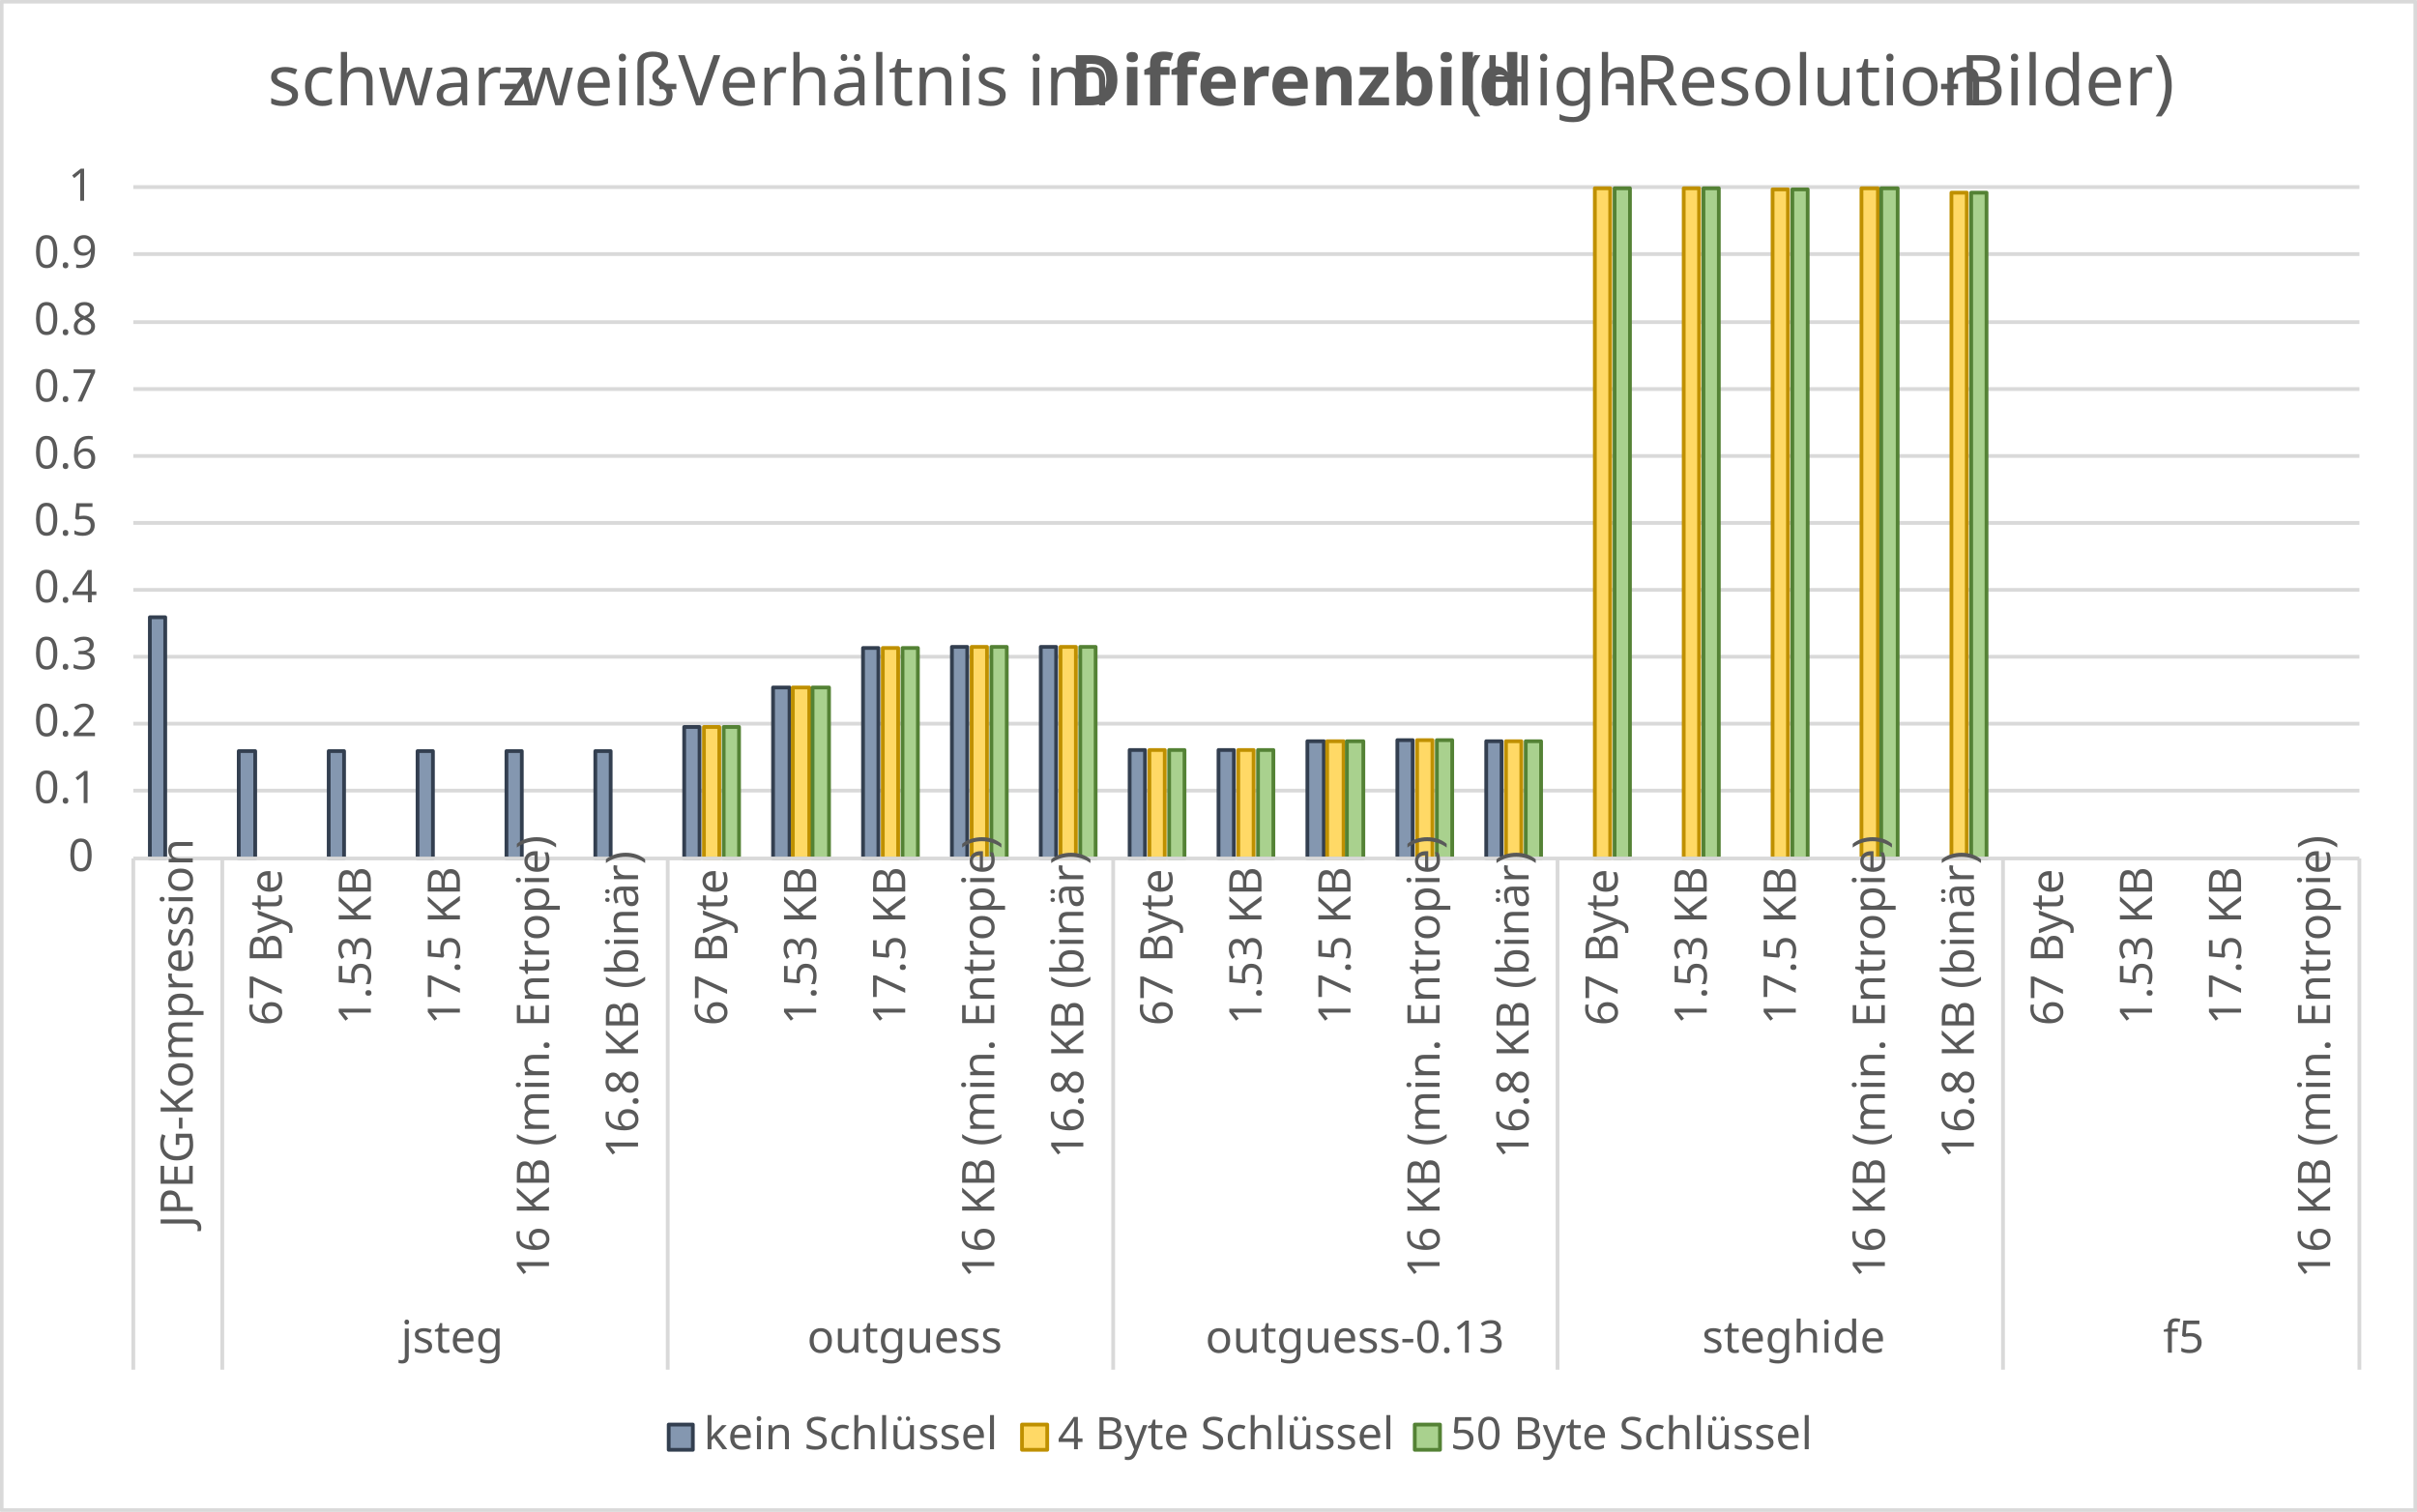
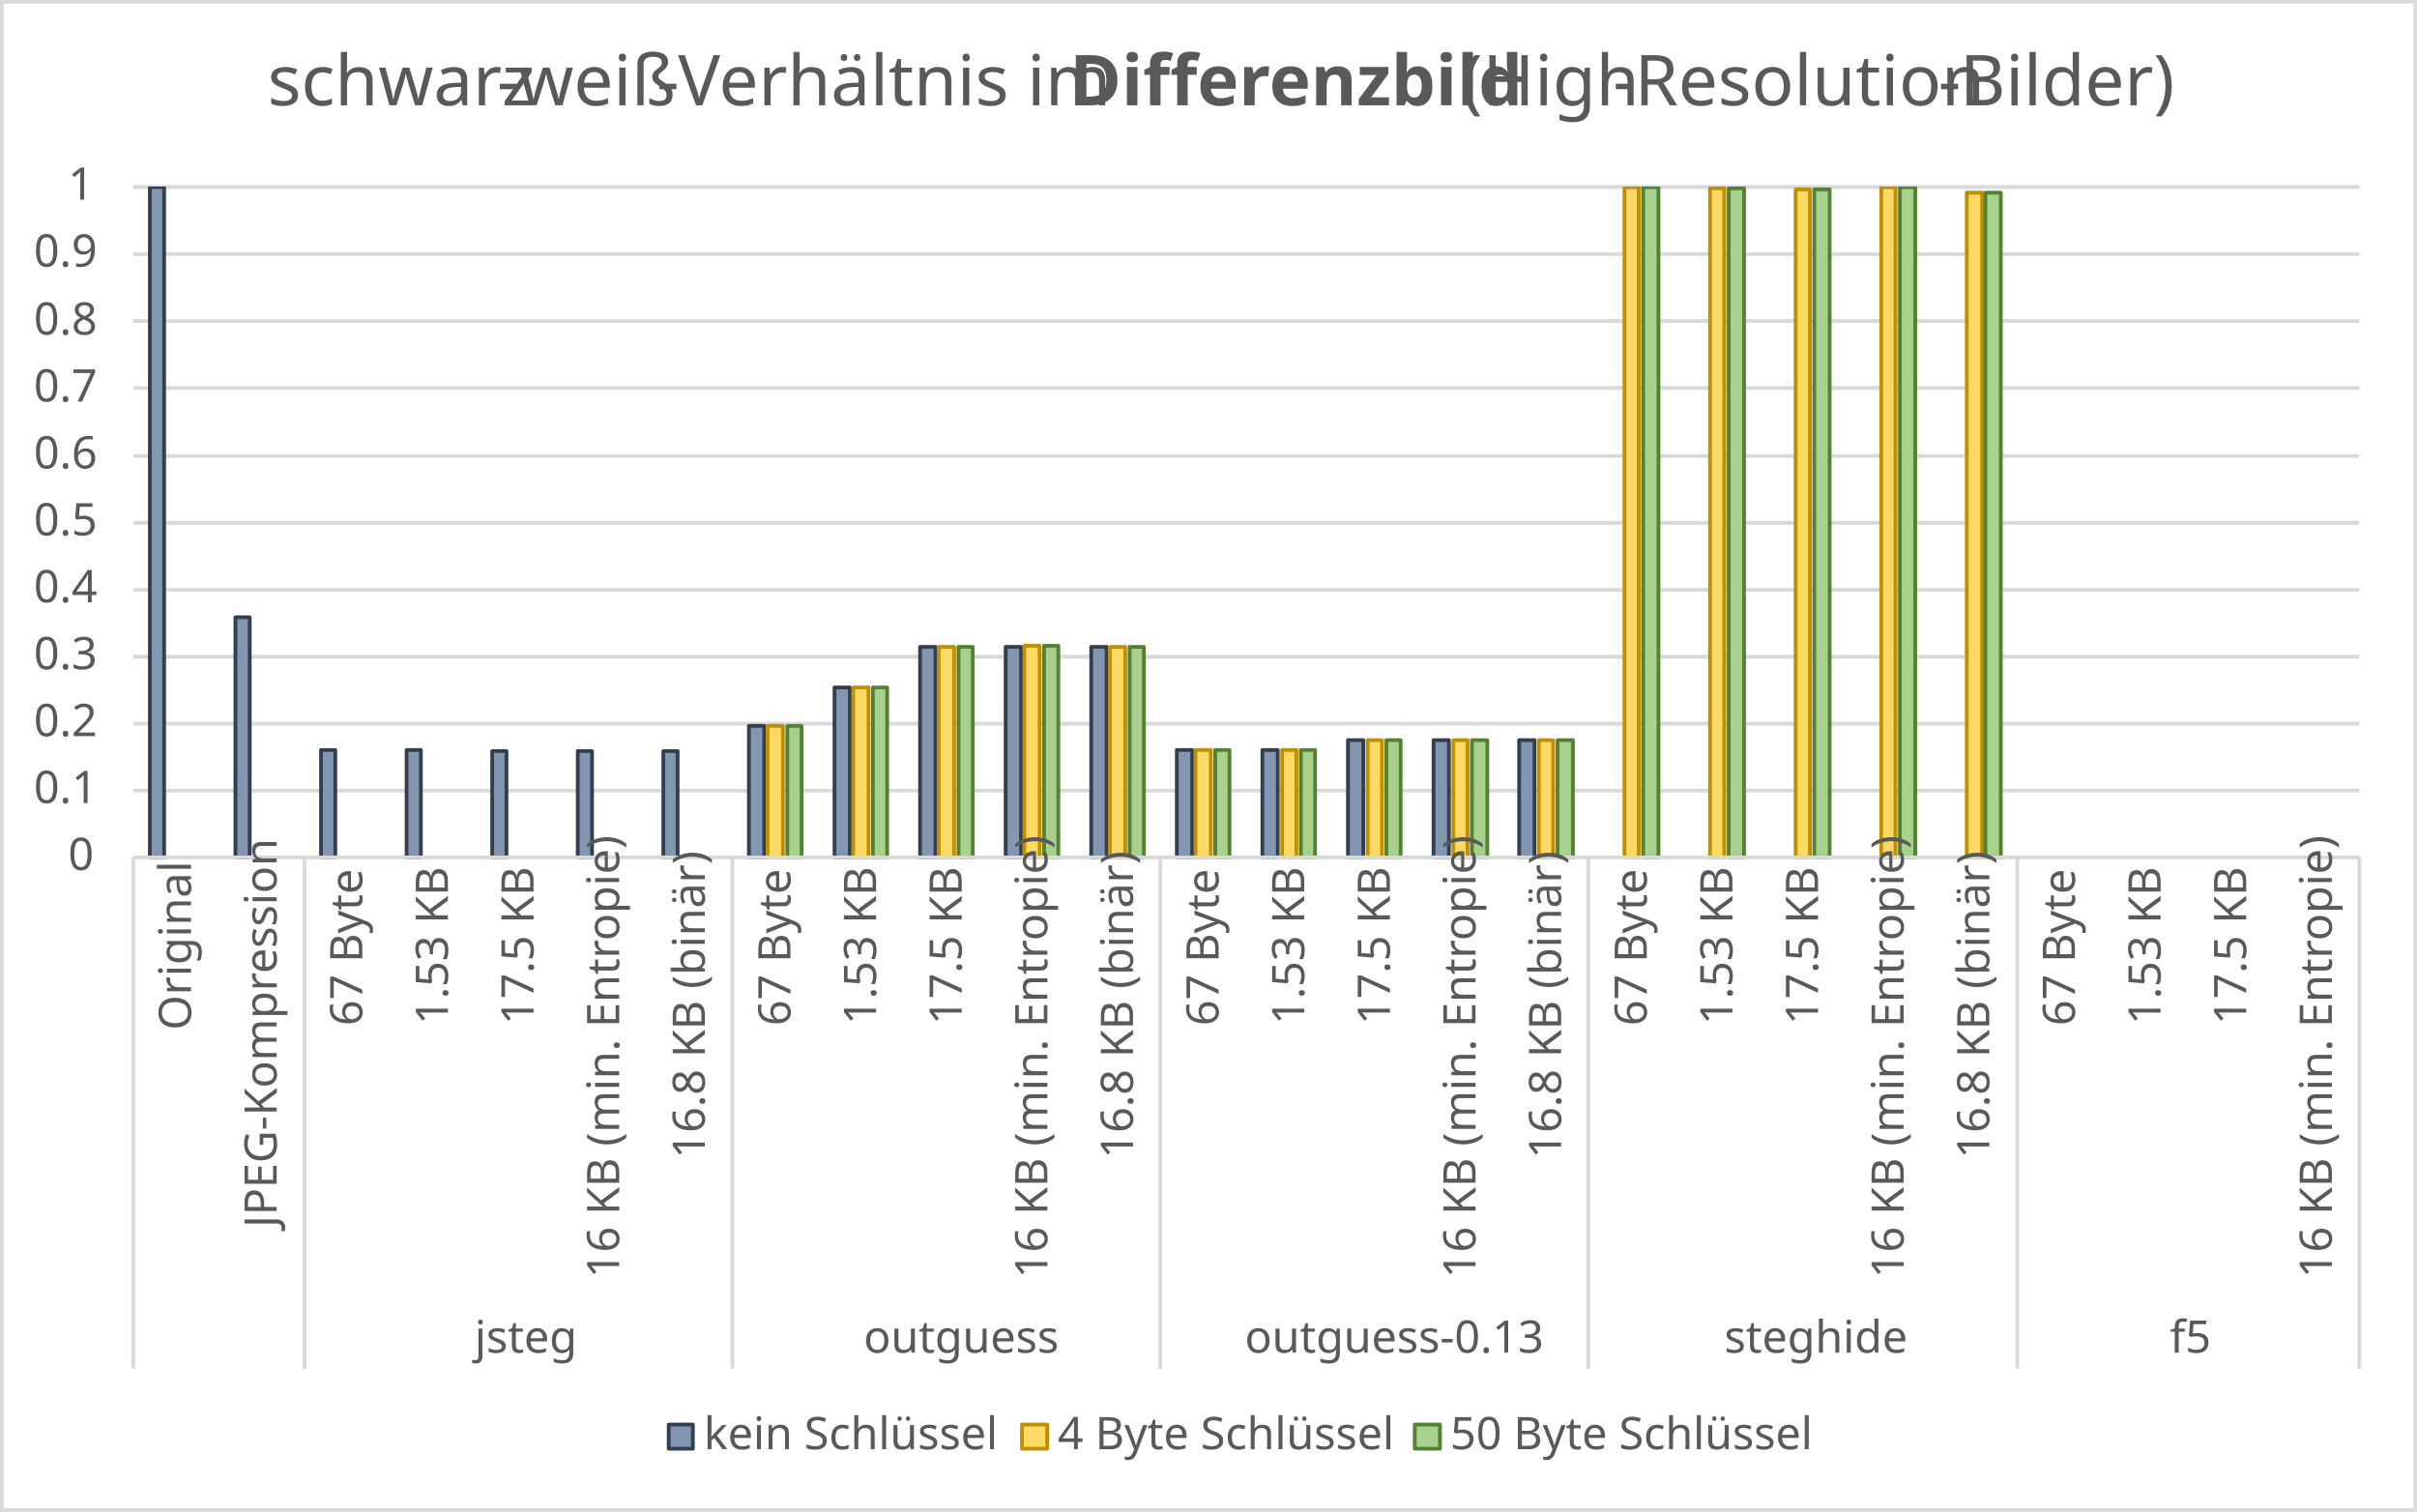
<svg xmlns="http://www.w3.org/2000/svg" width="2203" height="1378" xml:space="preserve" overflow="hidden">
  <defs>
    <clipPath id="clip0">
-       <rect x="2749" y="3574" width="2203" height="1378" />
+       <rect x="2749" y="3643" width="2203" height="1378" />
    </clipPath>
    <clipPath id="clip1">
-       <rect x="2750" y="3575" width="2200" height="1375" />
+       <rect x="2750" y="3643" width="2200" height="1375" />
    </clipPath>
    <clipPath id="clip2">
-       <rect x="2870" y="3744" width="2033" height="615" />
+       <rect x="2870" y="3813" width="2033" height="615" />
    </clipPath>
    <clipPath id="clip3">
-       <rect x="2870" y="3744" width="2033" height="615" />
+       <rect x="2870" y="3813" width="2033" height="615" />
    </clipPath>
    <clipPath id="clip4">
-       <rect x="2870" y="3744" width="2033" height="615" />
+       <rect x="2870" y="3813" width="2033" height="615" />
    </clipPath>
    <clipPath id="clip5">
-       <rect x="2750" y="3575" width="2200" height="1375" />
+       <rect x="2750" y="3643" width="2200" height="1375" />
    </clipPath>
    <clipPath id="clip6">
-       <rect x="2750" y="3575" width="2200" height="1375" />
+       <rect x="2750" y="3643" width="2200" height="1375" />
    </clipPath>
    <clipPath id="clip7">
-       <rect x="2750" y="3575" width="2200" height="1375" />
+       <rect x="2750" y="3643" width="2200" height="1375" />
    </clipPath>
    <clipPath id="clip8">
-       <rect x="2750" y="3575" width="2200" height="1375" />
+       <rect x="2750" y="3643" width="2200" height="1375" />
    </clipPath>
    <clipPath id="clip9">
-       <rect x="2750" y="3575" width="2200" height="1375" />
+       <rect x="2750" y="3643" width="2200" height="1375" />
    </clipPath>
    <clipPath id="clip10">
-       <rect x="2750" y="3575" width="2200" height="1375" />
+       <rect x="2750" y="3643" width="2200" height="1375" />
    </clipPath>
    <clipPath id="clip11">
-       <rect x="2750" y="3575" width="2200" height="1375" />
+       <rect x="2750" y="3643" width="2200" height="1375" />
    </clipPath>
    <clipPath id="clip12">
-       <rect x="2750" y="3575" width="2200" height="1375" />
+       <rect x="2750" y="3643" width="2200" height="1375" />
    </clipPath>
    <clipPath id="clip13">
-       <rect x="2750" y="3575" width="2200" height="1375" />
+       <rect x="2750" y="3643" width="2200" height="1375" />
    </clipPath>
    <clipPath id="clip14">
-       <rect x="2750" y="3575" width="2200" height="1375" />
+       <rect x="2750" y="3643" width="2200" height="1375" />
    </clipPath>
    <clipPath id="clip15">
-       <rect x="2750" y="3575" width="2200" height="1375" />
+       <rect x="2750" y="3643" width="2200" height="1375" />
    </clipPath>
    <clipPath id="clip16">
-       <rect x="2750" y="3575" width="2200" height="1375" />
+       <rect x="2750" y="3643" width="2200" height="1375" />
    </clipPath>
    <clipPath id="clip17">
-       <rect x="2750" y="3575" width="2200" height="1375" />
+       <rect x="2750" y="3643" width="2200" height="1375" />
    </clipPath>
    <clipPath id="clip18">
-       <rect x="2750" y="3575" width="2200" height="1375" />
+       <rect x="2750" y="3643" width="2200" height="1375" />
    </clipPath>
    <clipPath id="clip19">
-       <rect x="2750" y="3575" width="2200" height="1375" />
+       <rect x="2750" y="3643" width="2200" height="1375" />
    </clipPath>
    <clipPath id="clip20">
-       <rect x="2750" y="3575" width="2200" height="1375" />
+       <rect x="2750" y="3643" width="2200" height="1375" />
    </clipPath>
    <clipPath id="clip21">
-       <rect x="2750" y="3575" width="2200" height="1375" />
+       <rect x="2750" y="3643" width="2200" height="1375" />
    </clipPath>
    <clipPath id="clip22">
-       <rect x="2750" y="3575" width="2200" height="1375" />
+       <rect x="2750" y="3643" width="2200" height="1375" />
    </clipPath>
    <clipPath id="clip23">
-       <rect x="2750" y="3575" width="2200" height="1375" />
+       <rect x="2750" y="3643" width="2200" height="1375" />
    </clipPath>
    <clipPath id="clip24">
-       <rect x="2750" y="3575" width="2200" height="1375" />
+       <rect x="2750" y="3643" width="2200" height="1375" />
    </clipPath>
    <clipPath id="clip25">
-       <rect x="2750" y="3575" width="2200" height="1375" />
+       <rect x="2750" y="3643" width="2200" height="1375" />
    </clipPath>
    <clipPath id="clip26">
-       <rect x="2750" y="3575" width="2200" height="1375" />
+       <rect x="2750" y="3643" width="2200" height="1375" />
    </clipPath>
    <clipPath id="clip27">
-       <rect x="2750" y="3575" width="2200" height="1375" />
+       <rect x="2750" y="3643" width="2200" height="1375" />
    </clipPath>
    <clipPath id="clip28">
-       <rect x="2750" y="3575" width="2200" height="1375" />
+       <rect x="2750" y="3643" width="2200" height="1375" />
    </clipPath>
    <clipPath id="clip29">
-       <rect x="2750" y="3575" width="2200" height="1375" />
+       <rect x="2750" y="3643" width="2200" height="1375" />
    </clipPath>
    <clipPath id="clip30">
-       <rect x="2750" y="3575" width="2200" height="1375" />
+       <rect x="2750" y="3643" width="2200" height="1375" />
    </clipPath>
    <clipPath id="clip31">
-       <rect x="2750" y="3575" width="2200" height="1375" />
+       <rect x="2750" y="3643" width="2200" height="1375" />
    </clipPath>
    <clipPath id="clip32">
-       <rect x="2750" y="3575" width="2200" height="1375" />
+       <rect x="2750" y="3643" width="2200" height="1375" />
    </clipPath>
    <clipPath id="clip33">
-       <rect x="2750" y="3575" width="2200" height="1375" />
+       <rect x="2750" y="3643" width="2200" height="1375" />
    </clipPath>
    <clipPath id="clip34">
-       <rect x="2750" y="3575" width="2200" height="1375" />
+       <rect x="2750" y="3643" width="2200" height="1375" />
    </clipPath>
    <clipPath id="clip35">
-       <rect x="2750" y="3575" width="2200" height="1375" />
+       <rect x="2750" y="3643" width="2200" height="1375" />
    </clipPath>
    <clipPath id="clip36">
-       <rect x="2750" y="3575" width="2200" height="1375" />
+       <rect x="2750" y="3643" width="2200" height="1375" />
    </clipPath>
    <clipPath id="clip37">
-       <rect x="2750" y="3575" width="2200" height="1375" />
+       <rect x="2750" y="3643" width="2200" height="1375" />
    </clipPath>
    <clipPath id="clip38">
-       <rect x="2750" y="3575" width="2200" height="1375" />
+       <rect x="2750" y="3643" width="2200" height="1375" />
    </clipPath>
    <clipPath id="clip39">
-       <rect x="2750" y="3575" width="2200" height="1375" />
+       <rect x="2750" y="3643" width="2200" height="1375" />
    </clipPath>
    <clipPath id="clip40">
-       <rect x="2750" y="3575" width="2200" height="1375" />
+       <rect x="2750" y="3643" width="2200" height="1375" />
    </clipPath>
    <clipPath id="clip41">
-       <rect x="2750" y="3575" width="2200" height="1375" />
+       <rect x="2750" y="3643" width="2200" height="1375" />
    </clipPath>
    <clipPath id="clip42">
-       <rect x="2750" y="3575" width="2200" height="1375" />
+       <rect x="2750" y="3643" width="2200" height="1375" />
    </clipPath>
    <clipPath id="clip43">
-       <rect x="2750" y="3575" width="2200" height="1375" />
+       <rect x="2750" y="3643" width="2200" height="1375" />
    </clipPath>
    <clipPath id="clip44">
-       <rect x="2750" y="3575" width="2200" height="1375" />
+       <rect x="2750" y="3643" width="2200" height="1375" />
    </clipPath>
    <clipPath id="clip45">
-       <rect x="2750" y="3575" width="2200" height="1375" />
+       <rect x="2750" y="3643" width="2200" height="1375" />
    </clipPath>
    <clipPath id="clip46">
-       <rect x="2750" y="3575" width="2200" height="1375" />
+       <rect x="2750" y="3643" width="2200" height="1375" />
    </clipPath>
    <clipPath id="clip47">
-       <rect x="2750" y="3575" width="2200" height="1375" />
+       <rect x="2750" y="3643" width="2200" height="1375" />
    </clipPath>
    <clipPath id="clip48">
-       <rect x="2750" y="3575" width="2200" height="1375" />
+       <rect x="2750" y="3643" width="2200" height="1375" />
    </clipPath>
    <clipPath id="clip49">
-       <rect x="2750" y="3575" width="2200" height="1375" />
+       <rect x="2750" y="3643" width="2200" height="1375" />
    </clipPath>
    <clipPath id="clip50">
-       <rect x="2750" y="3575" width="2200" height="1375" />
+       <rect x="2750" y="3643" width="2200" height="1375" />
    </clipPath>
    <clipPath id="clip51">
-       <rect x="2750" y="3575" width="2200" height="1375" />
+       <rect x="2750" y="3643" width="2200" height="1375" />
    </clipPath>
    <clipPath id="clip52">
-       <rect x="2750" y="3575" width="2200" height="1375" />
+       <rect x="2750" y="3643" width="2200" height="1375" />
    </clipPath>
    <clipPath id="clip53">
-       <rect x="2750" y="3575" width="2200" height="1375" />
+       <rect x="2750" y="3643" width="2200" height="1375" />
    </clipPath>
    <clipPath id="clip54">
-       <rect x="2750" y="3575" width="2200" height="1375" />
+       <rect x="2750" y="3643" width="2200" height="1375" />
    </clipPath>
    <clipPath id="clip55">
-       <rect x="2750" y="3575" width="2200" height="1375" />
+       <rect x="2750" y="3643" width="2200" height="1375" />
    </clipPath>
    <clipPath id="clip56">
-       <rect x="2750" y="3575" width="2200" height="1375" />
+       <rect x="2750" y="3643" width="2200" height="1375" />
    </clipPath>
    <clipPath id="clip57">
-       <rect x="2750" y="3575" width="2200" height="1375" />
+       <rect x="2750" y="3643" width="2200" height="1375" />
    </clipPath>
    <clipPath id="clip58">
-       <rect x="2750" y="3575" width="2200" height="1375" />
+       <rect x="2750" y="3643" width="2200" height="1375" />
    </clipPath>
    <clipPath id="clip59">
-       <rect x="2750" y="3575" width="2200" height="1375" />
+       <rect x="2750" y="3643" width="2200" height="1375" />
    </clipPath>
    <clipPath id="clip60">
-       <rect x="2750" y="3575" width="2200" height="1375" />
+       <rect x="2750" y="3643" width="2200" height="1375" />
    </clipPath>
    <clipPath id="clip61">
-       <rect x="2750" y="3575" width="2200" height="1375" />
+       <rect x="2750" y="3643" width="2200" height="1375" />
    </clipPath>
    <clipPath id="clip62">
-       <rect x="2750" y="3575" width="2200" height="1375" />
+       <rect x="2750" y="3643" width="2200" height="1375" />
    </clipPath>
    <clipPath id="clip63">
-       <rect x="2750" y="3575" width="2200" height="1375" />
+       <rect x="2750" y="3643" width="2200" height="1375" />
    </clipPath>
    <clipPath id="clip64">
-       <rect x="2750" y="3575" width="2200" height="1375" />
+       <rect x="2750" y="3643" width="2200" height="1375" />
    </clipPath>
    <clipPath id="clip65">
-       <rect x="2750" y="3575" width="2200" height="1375" />
+       <rect x="2750" y="3643" width="2200" height="1375" />
+     </clipPath>
+     <clipPath id="clip66">
+       <rect x="2750" y="3643" width="2200" height="1375" />
    </clipPath>
  </defs>
-   <g clip-path="url(#clip0)" transform="translate(-2749 -3574)">
-     <rect x="2750" y="3575" width="2200" height="1375" fill="#FFFFFF" />
+   <g clip-path="url(#clip0)" transform="translate(-2749 -3643)">
+     <rect x="2750" y="3644" width="2200" height="1375" fill="#FFFFFF" />
    <g clip-path="url(#clip1)">
-       <path d="M2870.5 4294.64 4899.5 4294.64M2870.5 4233.64 4899.5 4233.64M2870.5 4172.64 4899.5 4172.64M2870.5 4111.64 4899.5 4111.64M2870.5 4050.63 4899.5 4050.63M2870.5 3989.63 4899.5 3989.63M2870.5 3928.63 4899.5 3928.63M2870.5 3867.63 4899.5 3867.63M2870.5 3805.62 4899.5 3805.62M2870.5 3744.5 4899.5 3744.5" stroke="#D9D9D9" stroke-width="3.438" stroke-linejoin="round" stroke-miterlimit="10" fill="none" />
+       <path d="M2870.5 4363.64 4899.5 4363.64M2870.5 4302.64 4899.5 4302.64M2870.5 4241.64 4899.5 4241.64M2870.5 4180.64 4899.5 4180.64M2870.5 4119.64 4899.5 4119.64M2870.5 4058.63 4899.5 4058.63M2870.5 3996.63 4899.5 3996.63M2870.5 3935.63 4899.5 3935.63M2870.5 3874.63 4899.5 3874.63M2870.5 3813.5 4899.5 3813.5" stroke="#D9D9D9" stroke-width="3.438" stroke-linejoin="round" stroke-miterlimit="10" fill="none" />
    </g>
    <g clip-path="url(#clip2)">
-       <path d="M2885.59 4136.64 2899.6 4136.64 2899.6 4356.5 2885.59 4356.5ZM2966.6 4258.64 2981.6 4258.64 2981.6 4356.5 2966.6 4356.5ZM3048.6 4258.64 3062.6 4258.64 3062.6 4356.5 3048.6 4356.5ZM3129.6 4258.64 3143.6 4258.64 3143.6 4356.5 3129.6 4356.5ZM3210.61 4258.64 3224.61 4258.64 3224.61 4356.5 3210.61 4356.5ZM3291.61 4258.64 3305.61 4258.64 3305.61 4356.5 3291.61 4356.5ZM3372.61 4236.64 3386.61 4236.64 3386.61 4356.5 3372.61 4356.5ZM3453.61 4200.64 3468.61 4200.64 3468.61 4356.5 3453.61 4356.5ZM3535.62 4164.64 3549.62 4164.64 3549.62 4356.5 3535.62 4356.5ZM3616.62 4163.64 3630.62 4163.64 3630.62 4356.5 3616.62 4356.5ZM3697.62 4163.64 3711.62 4163.64 3711.62 4356.5 3697.62 4356.5ZM3778.62 4257.64 3792.62 4257.64 3792.62 4356.5 3778.62 4356.5ZM3859.63 4257.64 3873.63 4257.64 3873.63 4356.5 3859.63 4356.5ZM3940.63 4249.64 3955.63 4249.64 3955.63 4356.5 3940.63 4356.5ZM4022.63 4248.64 4036.63 4248.64 4036.63 4356.5 4022.63 4356.5ZM4103.63 4249.64 4117.64 4249.64 4117.64 4356.5 4103.63 4356.5Z" stroke="#333F50" stroke-width="3.438" stroke-linejoin="round" stroke-miterlimit="10" fill="#8497B0" />
+       <path d="M2885.59 3813.5 2898.6 3813.5 2898.6 4424.5 2885.59 4424.5ZM2963.6 4205.64 2976.6 4205.64 2976.6 4424.5 2963.6 4424.5ZM3041.6 4326.64 3054.6 4326.64 3054.6 4424.5 3041.6 4424.5ZM3119.6 4326.64 3132.6 4326.64 3132.6 4424.5 3119.6 4424.5ZM3197.61 4327.64 3210.61 4327.64 3210.61 4424.5 3197.61 4424.5ZM3275.61 4327.64 3288.61 4327.64 3288.61 4424.5 3275.61 4424.5ZM3353.61 4327.64 3366.61 4327.64 3366.61 4424.5 3353.61 4424.5ZM3431.61 4304.64 3445.61 4304.64 3445.61 4424.5 3431.61 4424.5ZM3509.62 4269.64 3523.62 4269.64 3523.62 4424.5 3509.62 4424.5ZM3587.62 4232.64 3601.62 4232.64 3601.62 4424.5 3587.62 4424.5ZM3665.62 4232.64 3679.62 4232.64 3679.62 4424.5 3665.62 4424.5ZM3743.62 4232.64 3757.62 4232.64 3757.62 4424.5 3743.62 4424.5ZM3821.63 4326.64 3835.63 4326.64 3835.63 4424.5 3821.63 4424.5ZM3899.63 4326.64 3913.63 4326.64 3913.63 4424.5 3899.63 4424.5ZM3977.63 4317.64 3991.63 4317.64 3991.63 4424.5 3977.63 4424.5ZM4055.63 4317.64 4069.63 4317.64 4069.63 4424.5 4055.63 4424.5ZM4133.64 4317.64 4147.64 4317.64 4147.64 4424.5 4133.64 4424.5Z" stroke="#333F50" stroke-width="3.438" stroke-linejoin="round" stroke-miterlimit="10" fill="#8497B0" />
    </g>
    <g clip-path="url(#clip3)">
-       <path d="M3390.61 4236.64 3404.61 4236.64 3404.61 4356.5 3390.61 4356.5ZM3471.61 4200.64 3486.61 4200.64 3486.61 4356.5 3471.61 4356.5ZM3553.62 4164.64 3567.62 4164.64 3567.62 4356.5 3553.62 4356.5ZM3634.62 4163.64 3648.62 4163.64 3648.62 4356.5 3634.62 4356.5ZM3715.62 4163.64 3729.62 4163.64 3729.62 4356.5 3715.62 4356.5ZM3796.62 4257.64 3810.63 4257.64 3810.63 4356.5 3796.62 4356.5ZM3877.63 4257.64 3891.63 4257.64 3891.63 4356.5 3877.63 4356.5ZM3958.63 4249.64 3973.63 4249.64 3973.63 4356.5 3958.63 4356.5ZM4040.63 4248.64 4054.63 4248.64 4054.63 4356.5 4040.63 4356.5ZM4121.64 4249.64 4135.64 4249.64 4135.64 4356.5 4121.64 4356.5ZM4202.64 3745.62 4216.64 3745.62 4216.64 4356.5 4202.64 4356.5ZM4283.64 3745.62 4297.64 3745.62 4297.64 4356.5 4283.64 4356.5ZM4364.64 3746.62 4378.64 3746.62 4378.64 4356.5 4364.64 4356.5ZM4445.65 3745.62 4460.65 3745.62 4460.65 4356.5 4445.65 4356.5ZM4527.65 3749.62 4541.65 3749.62 4541.65 4356.5 4527.65 4356.5Z" stroke="#BF9000" stroke-width="3.438" stroke-linejoin="round" stroke-miterlimit="10" fill="#FFD966" />
+       <path d="M3448.61 4304.64 3462.61 4304.64 3462.61 4424.5 3448.61 4424.5ZM3526.62 4269.64 3540.62 4269.64 3540.62 4424.5 3526.62 4424.5ZM3604.62 4232.64 3618.62 4232.64 3618.62 4424.5 3604.62 4424.5ZM3682.62 4231.64 3696.62 4231.64 3696.62 4424.5 3682.62 4424.5ZM3760.62 4232.64 3774.62 4232.64 3774.62 4424.5 3760.62 4424.5ZM3838.63 4326.64 3852.63 4326.64 3852.63 4424.5 3838.63 4424.5ZM3917.63 4326.64 3930.63 4326.64 3930.63 4424.5 3917.63 4424.5ZM3995.63 4317.64 4008.63 4317.64 4008.63 4424.5 3995.63 4424.5ZM4073.63 4317.64 4086.63 4317.64 4086.63 4424.5 4073.63 4424.5ZM4151.64 4317.64 4164.64 4317.64 4164.64 4424.5 4151.64 4424.5ZM4229.64 3813.63 4242.64 3813.63 4242.64 4424.5 4229.64 4424.5ZM4307.64 3814.63 4320.64 3814.63 4320.64 4424.5 4307.64 4424.5ZM4385.64 3815.63 4398.64 3815.63 4398.64 4424.5 4385.64 4424.5ZM4463.65 3813.63 4476.65 3813.63 4476.65 4424.5 4463.65 4424.5ZM4541.65 3818.63 4555.65 3818.63 4555.65 4424.5 4541.65 4424.5Z" stroke="#BF9000" stroke-width="3.438" stroke-linejoin="round" stroke-miterlimit="10" fill="#FFD966" />
    </g>
    <g clip-path="url(#clip4)">
-       <path d="M3408.61 4236.64 3422.61 4236.64 3422.61 4356.5 3408.61 4356.5ZM3489.61 4200.64 3504.62 4200.64 3504.62 4356.5 3489.61 4356.5ZM3571.62 4164.64 3585.62 4164.64 3585.62 4356.5 3571.62 4356.5ZM3652.62 4163.64 3666.62 4163.64 3666.62 4356.5 3652.62 4356.5ZM3733.62 4163.64 3747.62 4163.64 3747.62 4356.5 3733.62 4356.5ZM3814.63 4257.64 3828.63 4257.64 3828.63 4356.5 3814.63 4356.5ZM3895.63 4257.64 3909.63 4257.64 3909.63 4356.5 3895.63 4356.5ZM3976.63 4249.64 3991.63 4249.64 3991.63 4356.5 3976.63 4356.5ZM4058.63 4248.64 4072.63 4248.64 4072.63 4356.5 4058.63 4356.5ZM4139.64 4249.64 4153.64 4249.64 4153.64 4356.5 4139.64 4356.5ZM4220.64 3745.62 4234.64 3745.62 4234.64 4356.5 4220.64 4356.5ZM4301.64 3745.62 4315.64 3745.62 4315.64 4356.5 4301.64 4356.5ZM4382.64 3746.62 4396.64 3746.62 4396.64 4356.5 4382.64 4356.5ZM4463.65 3745.62 4478.65 3745.62 4478.65 4356.5 4463.65 4356.5ZM4545.65 3749.62 4559.65 3749.62 4559.65 4356.5 4545.65 4356.5Z" stroke="#548235" stroke-width="3.438" stroke-linejoin="round" stroke-miterlimit="10" fill="#A9D18E" />
+       <path d="M3466.61 4304.64 3479.61 4304.64 3479.61 4424.5 3466.61 4424.5ZM3544.62 4269.64 3557.62 4269.64 3557.62 4424.5 3544.62 4424.5ZM3622.62 4232.64 3635.62 4232.64 3635.62 4424.5 3622.62 4424.5ZM3700.62 4231.64 3713.62 4231.64 3713.62 4424.5 3700.62 4424.5ZM3778.62 4232.64 3791.62 4232.64 3791.62 4424.5 3778.62 4424.5ZM3856.63 4326.64 3869.63 4326.64 3869.63 4424.5 3856.63 4424.5ZM3934.63 4326.64 3947.63 4326.64 3947.63 4424.5 3934.63 4424.5ZM4012.63 4317.64 4025.63 4317.64 4025.63 4424.5 4012.63 4424.5ZM4090.63 4317.64 4104.63 4317.64 4104.63 4424.5 4090.63 4424.5ZM4168.64 4317.64 4182.64 4317.64 4182.64 4424.5 4168.64 4424.5ZM4246.64 3813.63 4260.64 3813.63 4260.64 4424.5 4246.64 4424.5ZM4324.64 3814.63 4338.64 3814.63 4338.64 4424.5 4324.64 4424.5ZM4402.64 3815.63 4416.65 3815.63 4416.65 4424.5 4402.64 4424.5ZM4480.65 3813.63 4494.65 3813.63 4494.65 4424.5 4480.65 4424.5ZM4558.65 3818.63 4572.65 3818.63 4572.65 4424.5 4558.65 4424.5Z" stroke="#548235" stroke-width="3.438" stroke-linejoin="round" stroke-miterlimit="10" fill="#A9D18E" />
    </g>
    <g clip-path="url(#clip5)">
-       <path d="M2870.5 4356.5 4899.5 4356.5" stroke="#D9D9D9" stroke-width="3.438" stroke-linejoin="round" stroke-miterlimit="10" fill="none" fill-rule="evenodd" />
+       <path d="M2870.5 4424.5 4899.5 4424.5" stroke="#D9D9D9" stroke-width="3.438" stroke-linejoin="round" stroke-miterlimit="10" fill="none" fill-rule="evenodd" />
    </g>
    <g clip-path="url(#clip6)">
-       <path d="M2870.5 4356.5 2870.5 4742.5M2951.6 4356.5 2951.6 4742.5M3357.61 4356.5 3357.61 4742.5M3763.62 4356.5 3763.62 4742.5M4168.64 4356.5 4168.64 4742.5M4574.65 4356.5 4574.65 4742.5M4899.5 4356.5 4899.5 4742.5" stroke="#D9D9D9" stroke-width="3.438" stroke-linejoin="round" stroke-miterlimit="10" fill="none" />
+       <path d="M2870.5 4424.5 2870.5 4811.5M3026.6 4424.5 3026.6 4811.5M3416.61 4424.5 3416.61 4811.5M3806.62 4424.5 3806.62 4811.5M4196.64 4424.5 4196.64 4811.5M4587.65 4424.5 4587.65 4811.5M4899.5 4424.5 4899.5 4811.5" stroke="#D9D9D9" stroke-width="3.438" stroke-linejoin="round" stroke-miterlimit="10" fill="none" />
    </g>
    <g clip-path="url(#clip7)">
-       <path d="M2870.5 4742.5 2870.5 4822.5M2951.6 4742.5 2951.6 4822.5M3357.61 4742.5 3357.61 4822.5M3763.62 4742.5 3763.62 4822.5M4168.64 4742.5 4168.64 4822.5M4574.65 4742.5 4574.65 4822.5M4899.5 4742.5 4899.5 4822.5" stroke="#D9D9D9" stroke-width="3.438" stroke-linejoin="round" stroke-miterlimit="10" fill="none" />
+       <path d="M2870.5 4811.5 2870.5 4890.5M3026.6 4811.5 3026.6 4890.5M3416.61 4811.5 3416.61 4890.5M3806.62 4811.5 3806.62 4890.5M4196.64 4811.5 4196.64 4890.5M4587.65 4811.5 4587.65 4890.5M4899.5 4811.5 4899.5 4890.5" stroke="#D9D9D9" stroke-width="3.438" stroke-linejoin="round" stroke-miterlimit="10" fill="none" />
    </g>
    <g clip-path="url(#clip8)">
-       <text fill="#595959" font-family="Calibri,Calibri_MSFontService,sans-serif" font-weight="400" font-size="41" transform="matrix(1 0 0 1 2811.1 4368)">0</text>
+       <text fill="#595959" font-family="Calibri,Calibri_MSFontService,sans-serif" font-weight="400" font-size="41" transform="matrix(1 0 0 1 2811.1 4436)">0</text>
    </g>
    <g clip-path="url(#clip9)">
-       <text fill="#595959" font-family="Calibri,Calibri_MSFontService,sans-serif" font-weight="400" font-size="41" transform="matrix(1 0 0 1 2779.79 4306)">0.1</text>
+       <text fill="#595959" font-family="Calibri,Calibri_MSFontService,sans-serif" font-weight="400" font-size="41" transform="matrix(1 0 0 1 2779.79 4375)">0.1</text>
    </g>
    <g clip-path="url(#clip10)">
-       <text fill="#595959" font-family="Calibri,Calibri_MSFontService,sans-serif" font-weight="400" font-size="41" transform="matrix(1 0 0 1 2779.79 4245)">0.2</text>
+       <text fill="#595959" font-family="Calibri,Calibri_MSFontService,sans-serif" font-weight="400" font-size="41" transform="matrix(1 0 0 1 2779.79 4314)">0.2</text>
    </g>
    <g clip-path="url(#clip11)">
-       <text fill="#595959" font-family="Calibri,Calibri_MSFontService,sans-serif" font-weight="400" font-size="41" transform="matrix(1 0 0 1 2779.79 4184)">0.3</text>
+       <text fill="#595959" font-family="Calibri,Calibri_MSFontService,sans-serif" font-weight="400" font-size="41" transform="matrix(1 0 0 1 2779.79 4253)">0.3</text>
    </g>
    <g clip-path="url(#clip12)">
-       <text fill="#595959" font-family="Calibri,Calibri_MSFontService,sans-serif" font-weight="400" font-size="41" transform="matrix(1 0 0 1 2779.79 4123)">0.4</text>
+       <text fill="#595959" font-family="Calibri,Calibri_MSFontService,sans-serif" font-weight="400" font-size="41" transform="matrix(1 0 0 1 2779.79 4192)">0.4</text>
    </g>
    <g clip-path="url(#clip13)">
-       <text fill="#595959" font-family="Calibri,Calibri_MSFontService,sans-serif" font-weight="400" font-size="41" transform="matrix(1 0 0 1 2779.79 4062)">0.5</text>
+       <text fill="#595959" font-family="Calibri,Calibri_MSFontService,sans-serif" font-weight="400" font-size="41" transform="matrix(1 0 0 1 2779.79 4131)">0.5</text>
    </g>
    <g clip-path="url(#clip14)">
-       <text fill="#595959" font-family="Calibri,Calibri_MSFontService,sans-serif" font-weight="400" font-size="41" transform="matrix(1 0 0 1 2779.79 4001)">0.6</text>
+       <text fill="#595959" font-family="Calibri,Calibri_MSFontService,sans-serif" font-weight="400" font-size="41" transform="matrix(1 0 0 1 2779.79 4070)">0.6</text>
    </g>
    <g clip-path="url(#clip15)">
-       <text fill="#595959" font-family="Calibri,Calibri_MSFontService,sans-serif" font-weight="400" font-size="41" transform="matrix(1 0 0 1 2779.79 3940)">0.7</text>
+       <text fill="#595959" font-family="Calibri,Calibri_MSFontService,sans-serif" font-weight="400" font-size="41" transform="matrix(1 0 0 1 2779.79 4009)">0.7</text>
    </g>
    <g clip-path="url(#clip16)">
-       <text fill="#595959" font-family="Calibri,Calibri_MSFontService,sans-serif" font-weight="400" font-size="41" transform="matrix(1 0 0 1 2779.79 3879)">0.8</text>
+       <text fill="#595959" font-family="Calibri,Calibri_MSFontService,sans-serif" font-weight="400" font-size="41" transform="matrix(1 0 0 1 2779.79 3948)">0.8</text>
    </g>
    <g clip-path="url(#clip17)">
-       <text fill="#595959" font-family="Calibri,Calibri_MSFontService,sans-serif" font-weight="400" font-size="41" transform="matrix(1 0 0 1 2779.79 3818)">0.9</text>
+       <text fill="#595959" font-family="Calibri,Calibri_MSFontService,sans-serif" font-weight="400" font-size="41" transform="matrix(1 0 0 1 2779.79 3886)">0.9</text>
    </g>
    <g clip-path="url(#clip18)">
-       <text fill="#595959" font-family="Calibri,Calibri_MSFontService,sans-serif" font-weight="400" font-size="41" transform="matrix(1 0 0 1 2811.1 3757)">1</text>
+       <text fill="#595959" font-family="Calibri,Calibri_MSFontService,sans-serif" font-weight="400" font-size="41" transform="matrix(1 0 0 1 2811.1 3825)">1</text>
    </g>
    <g clip-path="url(#clip19)">
-       <text fill="#595959" font-family="Calibri,Calibri_MSFontService,sans-serif" font-weight="400" font-size="41" transform="matrix(6.12323e-17 -1 1 6.12323e-17 2924.68 4693)">JPEG-Kompression</text>
+       <text fill="#595959" font-family="Calibri,Calibri_MSFontService,sans-serif" font-weight="400" font-size="41" transform="matrix(6.12323e-17 -1 1 6.12323e-17 2923.11 4582)">Original</text>
    </g>
    <g clip-path="url(#clip20)">
-       <text fill="#595959" font-family="Calibri,Calibri_MSFontService,sans-serif" font-weight="400" font-size="41" transform="matrix(6.12323e-17 -1 1 6.12323e-17 3005.85 4509)">67 Byte</text>
+       <text fill="#595959" font-family="Calibri,Calibri_MSFontService,sans-serif" font-weight="400" font-size="41" transform="matrix(6.12323e-17 -1 1 6.12323e-17 3001.16 4762)">JPEG-Kompression</text>
    </g>
    <g clip-path="url(#clip21)">
-       <text fill="#595959" font-family="Calibri,Calibri_MSFontService,sans-serif" font-weight="400" font-size="41" transform="matrix(6.12323e-17 -1 1 6.12323e-17 3087.02 4508)">1.53 KB</text>
+       <text fill="#595959" font-family="Calibri,Calibri_MSFontService,sans-serif" font-weight="400" font-size="41" transform="matrix(6.12323e-17 -1 1 6.12323e-17 3079.22 4578)">67 Byte</text>
    </g>
    <g clip-path="url(#clip22)">
-       <text fill="#595959" font-family="Calibri,Calibri_MSFontService,sans-serif" font-weight="400" font-size="41" transform="matrix(6.12323e-17 -1 1 6.12323e-17 3168.19 4508)">17.5 KB</text>
+       <text fill="#595959" font-family="Calibri,Calibri_MSFontService,sans-serif" font-weight="400" font-size="41" transform="matrix(6.12323e-17 -1 1 6.12323e-17 3157.27 4577)">1.53 KB</text>
    </g>
    <g clip-path="url(#clip23)">
-       <text fill="#595959" font-family="Calibri,Calibri_MSFontService,sans-serif" font-weight="400" font-size="41" transform="matrix(6.12323e-17 -1 1 6.12323e-17 3249.37 4739)">16 KB (min. Entropie)</text>
+       <text fill="#595959" font-family="Calibri,Calibri_MSFontService,sans-serif" font-weight="400" font-size="41" transform="matrix(6.12323e-17 -1 1 6.12323e-17 3235.32 4577)">17.5 KB</text>
    </g>
    <g clip-path="url(#clip24)">
-       <text fill="#595959" font-family="Calibri,Calibri_MSFontService,sans-serif" font-weight="400" font-size="41" transform="matrix(6.12323e-17 -1 1 6.12323e-17 3330.54 4630)">16.8 KB (binär)</text>
+       <text fill="#595959" font-family="Calibri,Calibri_MSFontService,sans-serif" font-weight="400" font-size="41" transform="matrix(6.12323e-17 -1 1 6.12323e-17 3313.37 4808)">16 KB (min. Entropie)</text>
    </g>
    <g clip-path="url(#clip25)">
-       <text fill="#595959" font-family="Calibri,Calibri_MSFontService,sans-serif" font-weight="400" font-size="41" transform="matrix(6.12323e-17 -1 1 6.12323e-17 3411.71 4509)">67 Byte</text>
+       <text fill="#595959" font-family="Calibri,Calibri_MSFontService,sans-serif" font-weight="400" font-size="41" transform="matrix(6.12323e-17 -1 1 6.12323e-17 3391.42 4699)">16.8 KB (binär)</text>
    </g>
    <g clip-path="url(#clip26)">
-       <text fill="#595959" font-family="Calibri,Calibri_MSFontService,sans-serif" font-weight="400" font-size="41" transform="matrix(6.12323e-17 -1 1 6.12323e-17 3492.88 4508)">1.53 KB</text>
+       <text fill="#595959" font-family="Calibri,Calibri_MSFontService,sans-serif" font-weight="400" font-size="41" transform="matrix(6.12323e-17 -1 1 6.12323e-17 3469.47 4578)">67 Byte</text>
    </g>
    <g clip-path="url(#clip27)">
-       <text fill="#595959" font-family="Calibri,Calibri_MSFontService,sans-serif" font-weight="400" font-size="41" transform="matrix(6.12323e-17 -1 1 6.12323e-17 3574.06 4508)">17.5 KB</text>
+       <text fill="#595959" font-family="Calibri,Calibri_MSFontService,sans-serif" font-weight="400" font-size="41" transform="matrix(6.12323e-17 -1 1 6.12323e-17 3547.52 4577)">1.53 KB</text>
    </g>
    <g clip-path="url(#clip28)">
-       <text fill="#595959" font-family="Calibri,Calibri_MSFontService,sans-serif" font-weight="400" font-size="41" transform="matrix(6.12323e-17 -1 1 6.12323e-17 3655.23 4739)">16 KB (min. Entropie)</text>
+       <text fill="#595959" font-family="Calibri,Calibri_MSFontService,sans-serif" font-weight="400" font-size="41" transform="matrix(6.12323e-17 -1 1 6.12323e-17 3625.57 4577)">17.5 KB</text>
    </g>
    <g clip-path="url(#clip29)">
-       <text fill="#595959" font-family="Calibri,Calibri_MSFontService,sans-serif" font-weight="400" font-size="41" transform="matrix(6.12323e-17 -1 1 6.12323e-17 3736.4 4630)">16.8 KB (binär)</text>
+       <text fill="#595959" font-family="Calibri,Calibri_MSFontService,sans-serif" font-weight="400" font-size="41" transform="matrix(6.12323e-17 -1 1 6.12323e-17 3703.62 4808)">16 KB (min. Entropie)</text>
    </g>
    <g clip-path="url(#clip30)">
-       <text fill="#595959" font-family="Calibri,Calibri_MSFontService,sans-serif" font-weight="400" font-size="41" transform="matrix(6.12323e-17 -1 1 6.12323e-17 3817.58 4509)">67 Byte</text>
+       <text fill="#595959" font-family="Calibri,Calibri_MSFontService,sans-serif" font-weight="400" font-size="41" transform="matrix(6.12323e-17 -1 1 6.12323e-17 3781.67 4699)">16.8 KB (binär)</text>
    </g>
    <g clip-path="url(#clip31)">
-       <text fill="#595959" font-family="Calibri,Calibri_MSFontService,sans-serif" font-weight="400" font-size="41" transform="matrix(6.12323e-17 -1 1 6.12323e-17 3898.75 4508)">1.53 KB</text>
+       <text fill="#595959" font-family="Calibri,Calibri_MSFontService,sans-serif" font-weight="400" font-size="41" transform="matrix(6.12323e-17 -1 1 6.12323e-17 3859.72 4578)">67 Byte</text>
    </g>
    <g clip-path="url(#clip32)">
-       <text fill="#595959" font-family="Calibri,Calibri_MSFontService,sans-serif" font-weight="400" font-size="41" transform="matrix(6.12323e-17 -1 1 6.12323e-17 3979.92 4508)">17.5 KB</text>
+       <text fill="#595959" font-family="Calibri,Calibri_MSFontService,sans-serif" font-weight="400" font-size="41" transform="matrix(6.12323e-17 -1 1 6.12323e-17 3937.77 4577)">1.53 KB</text>
    </g>
    <g clip-path="url(#clip33)">
-       <text fill="#595959" font-family="Calibri,Calibri_MSFontService,sans-serif" font-weight="400" font-size="41" transform="matrix(6.12323e-17 -1 1 6.12323e-17 4061.09 4739)">16 KB (min. Entropie)</text>
+       <text fill="#595959" font-family="Calibri,Calibri_MSFontService,sans-serif" font-weight="400" font-size="41" transform="matrix(6.12323e-17 -1 1 6.12323e-17 4015.82 4577)">17.5 KB</text>
    </g>
    <g clip-path="url(#clip34)">
-       <text fill="#595959" font-family="Calibri,Calibri_MSFontService,sans-serif" font-weight="400" font-size="41" transform="matrix(6.12323e-17 -1 1 6.12323e-17 4142.27 4630)">16.8 KB (binär)</text>
+       <text fill="#595959" font-family="Calibri,Calibri_MSFontService,sans-serif" font-weight="400" font-size="41" transform="matrix(6.12323e-17 -1 1 6.12323e-17 4093.88 4808)">16 KB (min. Entropie)</text>
    </g>
    <g clip-path="url(#clip35)">
-       <text fill="#595959" font-family="Calibri,Calibri_MSFontService,sans-serif" font-weight="400" font-size="41" transform="matrix(6.12323e-17 -1 1 6.12323e-17 4223.44 4509)">67 Byte</text>
+       <text fill="#595959" font-family="Calibri,Calibri_MSFontService,sans-serif" font-weight="400" font-size="41" transform="matrix(6.12323e-17 -1 1 6.12323e-17 4171.93 4699)">16.8 KB (binär)</text>
    </g>
    <g clip-path="url(#clip36)">
-       <text fill="#595959" font-family="Calibri,Calibri_MSFontService,sans-serif" font-weight="400" font-size="41" transform="matrix(6.12323e-17 -1 1 6.12323e-17 4304.61 4508)">1.53 KB</text>
+       <text fill="#595959" font-family="Calibri,Calibri_MSFontService,sans-serif" font-weight="400" font-size="41" transform="matrix(6.12323e-17 -1 1 6.12323e-17 4249.98 4578)">67 Byte</text>
    </g>
    <g clip-path="url(#clip37)">
-       <text fill="#595959" font-family="Calibri,Calibri_MSFontService,sans-serif" font-weight="400" font-size="41" transform="matrix(6.12323e-17 -1 1 6.12323e-17 4385.79 4508)">17.5 KB</text>
+       <text fill="#595959" font-family="Calibri,Calibri_MSFontService,sans-serif" font-weight="400" font-size="41" transform="matrix(6.12323e-17 -1 1 6.12323e-17 4328.03 4577)">1.53 KB</text>
    </g>
    <g clip-path="url(#clip38)">
-       <text fill="#595959" font-family="Calibri,Calibri_MSFontService,sans-serif" font-weight="400" font-size="41" transform="matrix(6.12323e-17 -1 1 6.12323e-17 4466.96 4739)">16 KB (min. Entropie)</text>
+       <text fill="#595959" font-family="Calibri,Calibri_MSFontService,sans-serif" font-weight="400" font-size="41" transform="matrix(6.12323e-17 -1 1 6.12323e-17 4406.08 4577)">17.5 KB</text>
    </g>
    <g clip-path="url(#clip39)">
-       <text fill="#595959" font-family="Calibri,Calibri_MSFontService,sans-serif" font-weight="400" font-size="41" transform="matrix(6.12323e-17 -1 1 6.12323e-17 4548.13 4630)">16.8 KB (binär)</text>
+       <text fill="#595959" font-family="Calibri,Calibri_MSFontService,sans-serif" font-weight="400" font-size="41" transform="matrix(6.12323e-17 -1 1 6.12323e-17 4484.13 4808)">16 KB (min. Entropie)</text>
    </g>
    <g clip-path="url(#clip40)">
-       <text fill="#595959" font-family="Calibri,Calibri_MSFontService,sans-serif" font-weight="400" font-size="41" transform="matrix(6.12323e-17 -1 1 6.12323e-17 4629.3 4509)">67 Byte</text>
+       <text fill="#595959" font-family="Calibri,Calibri_MSFontService,sans-serif" font-weight="400" font-size="41" transform="matrix(6.12323e-17 -1 1 6.12323e-17 4562.18 4699)">16.8 KB (binär)</text>
    </g>
    <g clip-path="url(#clip41)">
-       <text fill="#595959" font-family="Calibri,Calibri_MSFontService,sans-serif" font-weight="400" font-size="41" transform="matrix(6.12323e-17 -1 1 6.12323e-17 4710.48 4508)">1.53 KB</text>
+       <text fill="#595959" font-family="Calibri,Calibri_MSFontService,sans-serif" font-weight="400" font-size="41" transform="matrix(6.12323e-17 -1 1 6.12323e-17 4640.23 4578)">67 Byte</text>
    </g>
    <g clip-path="url(#clip42)">
-       <text fill="#595959" font-family="Calibri,Calibri_MSFontService,sans-serif" font-weight="400" font-size="41" transform="matrix(6.12323e-17 -1 1 6.12323e-17 4791.65 4508)">17.5 KB</text>
+       <text fill="#595959" font-family="Calibri,Calibri_MSFontService,sans-serif" font-weight="400" font-size="41" transform="matrix(6.12323e-17 -1 1 6.12323e-17 4718.28 4577)">1.53 KB</text>
    </g>
    <g clip-path="url(#clip43)">
-       <text fill="#595959" font-family="Calibri,Calibri_MSFontService,sans-serif" font-weight="400" font-size="41" transform="matrix(6.12323e-17 -1 1 6.12323e-17 4872.82 4739)">16 KB (min. Entropie)</text>
+       <text fill="#595959" font-family="Calibri,Calibri_MSFontService,sans-serif" font-weight="400" font-size="41" transform="matrix(6.12323e-17 -1 1 6.12323e-17 4796.33 4577)">17.5 KB</text>
    </g>
    <g clip-path="url(#clip44)">
-       <text fill="#595959" font-family="Calibri,Calibri_MSFontService,sans-serif" font-weight="400" font-size="41" transform="matrix(1 0 0 1 3114.48 4807)">jsteg</text>
+       <text fill="#595959" font-family="Calibri,Calibri_MSFontService,sans-serif" font-weight="400" font-size="41" transform="matrix(6.12323e-17 -1 1 6.12323e-17 4874.38 4808)">16 KB (min. Entropie)</text>
    </g>
    <g clip-path="url(#clip45)">
-       <text fill="#595959" font-family="Calibri,Calibri_MSFontService,sans-serif" font-weight="400" font-size="41" transform="matrix(1 0 0 1 3484.66 4807)">outguess</text>
+       <text fill="#595959" font-family="Calibri,Calibri_MSFontService,sans-serif" font-weight="400" font-size="41" transform="matrix(1 0 0 1 3181.6 4876)">jsteg</text>
    </g>
    <g clip-path="url(#clip46)">
-       <text fill="#595959" font-family="Calibri,Calibri_MSFontService,sans-serif" font-weight="400" font-size="41" transform="matrix(1 0 0 1 3847.66 4807)">outguess-0.13</text>
+       <text fill="#595959" font-family="Calibri,Calibri_MSFontService,sans-serif" font-weight="400" font-size="41" transform="matrix(1 0 0 1 3536.18 4876)">outguess</text>
    </g>
    <g clip-path="url(#clip47)">
-       <text fill="#595959" font-family="Calibri,Calibri_MSFontService,sans-serif" font-weight="400" font-size="41" transform="matrix(1 0 0 1 4300.33 4807)">steghide</text>
+       <text fill="#595959" font-family="Calibri,Calibri_MSFontService,sans-serif" font-weight="400" font-size="41" transform="matrix(1 0 0 1 3883.57 4876)">outguess-0.13</text>
    </g>
    <g clip-path="url(#clip48)">
-       <text fill="#595959" font-family="Calibri,Calibri_MSFontService,sans-serif" font-weight="400" font-size="41" transform="matrix(1 0 0 1 4720.5 4807)">f5</text>
+       <text fill="#595959" font-family="Calibri,Calibri_MSFontService,sans-serif" font-weight="400" font-size="41" transform="matrix(1 0 0 1 4320.63 4876)">steghide</text>
    </g>
    <g clip-path="url(#clip49)">
-       <text fill="#595959" font-family="Calibri,Calibri_MSFontService,sans-serif" font-weight="400" font-size="64" transform="matrix(1 0 0 1 2992.87 3670)">schwarz</text>
+       <text fill="#595959" font-family="Calibri,Calibri_MSFontService,sans-serif" font-weight="400" font-size="41" transform="matrix(1 0 0 1 4726.74 4876)">f5</text>
    </g>
    <g clip-path="url(#clip50)">
-       <text fill="#595959" font-family="Calibri,Calibri_MSFontService,sans-serif" font-weight="400" font-size="64" transform="matrix(1 0 0 1 3201.99 3670)">-</text>
+       <text fill="#595959" font-family="Calibri,Calibri_MSFontService,sans-serif" font-weight="400" font-size="64" transform="matrix(1 0 0 1 2992.87 3739)">schwarz</text>
    </g>
    <g clip-path="url(#clip51)">
-       <text fill="#595959" font-family="Calibri,Calibri_MSFontService,sans-serif" font-weight="400" font-size="64" transform="matrix(1 0 0 1 3221.62 3670)">weiß</text>
+       <text fill="#595959" font-family="Calibri,Calibri_MSFontService,sans-serif" font-weight="400" font-size="64" transform="matrix(1 0 0 1 3201.99 3739)">-</text>
    </g>
    <g clip-path="url(#clip52)">
-       <text fill="#595959" font-family="Calibri,Calibri_MSFontService,sans-serif" font-weight="400" font-size="64" transform="matrix(1 0 0 1 3347.44 3670)">-</text>
+       <text fill="#595959" font-family="Calibri,Calibri_MSFontService,sans-serif" font-weight="400" font-size="64" transform="matrix(1 0 0 1 3221.62 3739)">weiß</text>
    </g>
    <g clip-path="url(#clip53)">
-       <text fill="#595959" font-family="Calibri,Calibri_MSFontService,sans-serif" font-weight="400" font-size="64" transform="matrix(1 0 0 1 3367.08 3670)">Verhältnis im </text>
+       <text fill="#595959" font-family="Calibri,Calibri_MSFontService,sans-serif" font-weight="400" font-size="64" transform="matrix(1 0 0 1 3347.44 3739)">-</text>
    </g>
    <g clip-path="url(#clip54)">
-       <text fill="#595959" font-family="Calibri,Calibri_MSFontService,sans-serif" font-weight="700" font-size="64" transform="matrix(1 0 0 1 3723.82 3670)">Differenzbild</text>
+       <text fill="#595959" font-family="Calibri,Calibri_MSFontService,sans-serif" font-weight="400" font-size="64" transform="matrix(1 0 0 1 3367.08 3739)">Verhältnis im </text>
    </g>
    <g clip-path="url(#clip55)">
-       <text fill="#595959" font-family="Calibri,Calibri_MSFontService,sans-serif" font-weight="400" font-size="64" transform="matrix(1 0 0 1 4081.11 3670)">(High</text>
+       <text fill="#595959" font-family="Calibri,Calibri_MSFontService,sans-serif" font-weight="700" font-size="64" transform="matrix(1 0 0 1 3723.82 3739)">Differenzbild</text>
    </g>
    <g clip-path="url(#clip56)">
-       <text fill="#595959" font-family="Calibri,Calibri_MSFontService,sans-serif" font-weight="400" font-size="64" transform="matrix(1 0 0 1 4219.21 3670)">-</text>
+       <text fill="#595959" font-family="Calibri,Calibri_MSFontService,sans-serif" font-weight="400" font-size="64" transform="matrix(1 0 0 1 4081.11 3739)">(High</text>
    </g>
    <g clip-path="url(#clip57)">
-       <text fill="#595959" font-family="Calibri,Calibri_MSFontService,sans-serif" font-weight="400" font-size="64" transform="matrix(1 0 0 1 4238.85 3670)">Resolution</text>
+       <text fill="#595959" font-family="Calibri,Calibri_MSFontService,sans-serif" font-weight="400" font-size="64" transform="matrix(1 0 0 1 4219.21 3739)">-</text>
    </g>
    <g clip-path="url(#clip58)">
-       <text fill="#595959" font-family="Calibri,Calibri_MSFontService,sans-serif" font-weight="400" font-size="64" transform="matrix(1 0 0 1 4515.66 3670)">-</text>
+       <text fill="#595959" font-family="Calibri,Calibri_MSFontService,sans-serif" font-weight="400" font-size="64" transform="matrix(1 0 0 1 4238.85 3739)">Resolution</text>
    </g>
    <g clip-path="url(#clip59)">
-       <text fill="#595959" font-family="Calibri,Calibri_MSFontService,sans-serif" font-weight="400" font-size="64" transform="matrix(1 0 0 1 4535.3 3670)">Bilder)</text>
+       <text fill="#595959" font-family="Calibri,Calibri_MSFontService,sans-serif" font-weight="400" font-size="64" transform="matrix(1 0 0 1 4515.66 3739)">-</text>
    </g>
    <g clip-path="url(#clip60)">
-       <rect x="3358.5" y="4872.5" width="22" height="23" stroke="#333F50" stroke-width="3.438" stroke-linejoin="round" stroke-miterlimit="10" fill="#8497B0" />
+       <text fill="#595959" font-family="Calibri,Calibri_MSFontService,sans-serif" font-weight="400" font-size="64" transform="matrix(1 0 0 1 4535.3 3739)">Bilder)</text>
    </g>
    <g clip-path="url(#clip61)">
-       <text fill="#595959" font-family="Calibri,Calibri_MSFontService,sans-serif" font-weight="400" font-size="41" transform="matrix(1 0 0 1 3390.44 4895)">kein Schlüssel</text>
+       <rect x="3358.5" y="4941.5" width="22" height="22" stroke="#333F50" stroke-width="3.438" stroke-linejoin="round" stroke-miterlimit="10" fill="#8497B0" />
    </g>
    <g clip-path="url(#clip62)">
-       <rect x="3680.5" y="4872.5" width="23" height="23" stroke="#BF9000" stroke-width="3.438" stroke-linejoin="round" stroke-miterlimit="10" fill="#FFD966" />
+       <text fill="#595959" font-family="Calibri,Calibri_MSFontService,sans-serif" font-weight="400" font-size="41" transform="matrix(1 0 0 1 3390.44 4964)">kein Schlüssel</text>
    </g>
    <g clip-path="url(#clip63)">
-       <text fill="#595959" font-family="Calibri,Calibri_MSFontService,sans-serif" font-weight="400" font-size="41" transform="matrix(1 0 0 1 3713.04 4895)">4 Byte Schlüssel</text>
+       <rect x="3680.5" y="4941.5" width="23" height="22" stroke="#BF9000" stroke-width="3.438" stroke-linejoin="round" stroke-miterlimit="10" fill="#FFD966" />
    </g>
    <g clip-path="url(#clip64)">
-       <rect x="4038.5" y="4872.5" width="23" height="23" stroke="#548235" stroke-width="3.438" stroke-linejoin="round" stroke-miterlimit="10" fill="#A9D18E" />
+       <text fill="#595959" font-family="Calibri,Calibri_MSFontService,sans-serif" font-weight="400" font-size="41" transform="matrix(1 0 0 1 3713.04 4964)">4 Byte Schlüssel</text>
    </g>
    <g clip-path="url(#clip65)">
-       <text fill="#595959" font-family="Calibri,Calibri_MSFontService,sans-serif" font-weight="400" font-size="41" transform="matrix(1 0 0 1 4070.91 4895)">50 Byte Schlüssel</text>
-     </g>
-     <rect x="2750.5" y="3575.5" width="2200" height="1375" stroke="#D9D9D9" stroke-width="3.438" stroke-linejoin="round" stroke-miterlimit="10" fill="none" />
+       <rect x="4038.5" y="4941.5" width="23" height="22" stroke="#548235" stroke-width="3.438" stroke-linejoin="round" stroke-miterlimit="10" fill="#A9D18E" />
+     </g>
+     <g clip-path="url(#clip66)">
+       <text fill="#595959" font-family="Calibri,Calibri_MSFontService,sans-serif" font-weight="400" font-size="41" transform="matrix(1 0 0 1 4070.91 4964)">50 Byte Schlüssel</text>
+     </g>
+     <rect x="2750.5" y="3644.5" width="2200" height="1375" stroke="#D9D9D9" stroke-width="3.438" stroke-linejoin="round" stroke-miterlimit="10" fill="none" />
  </g>
</svg>
